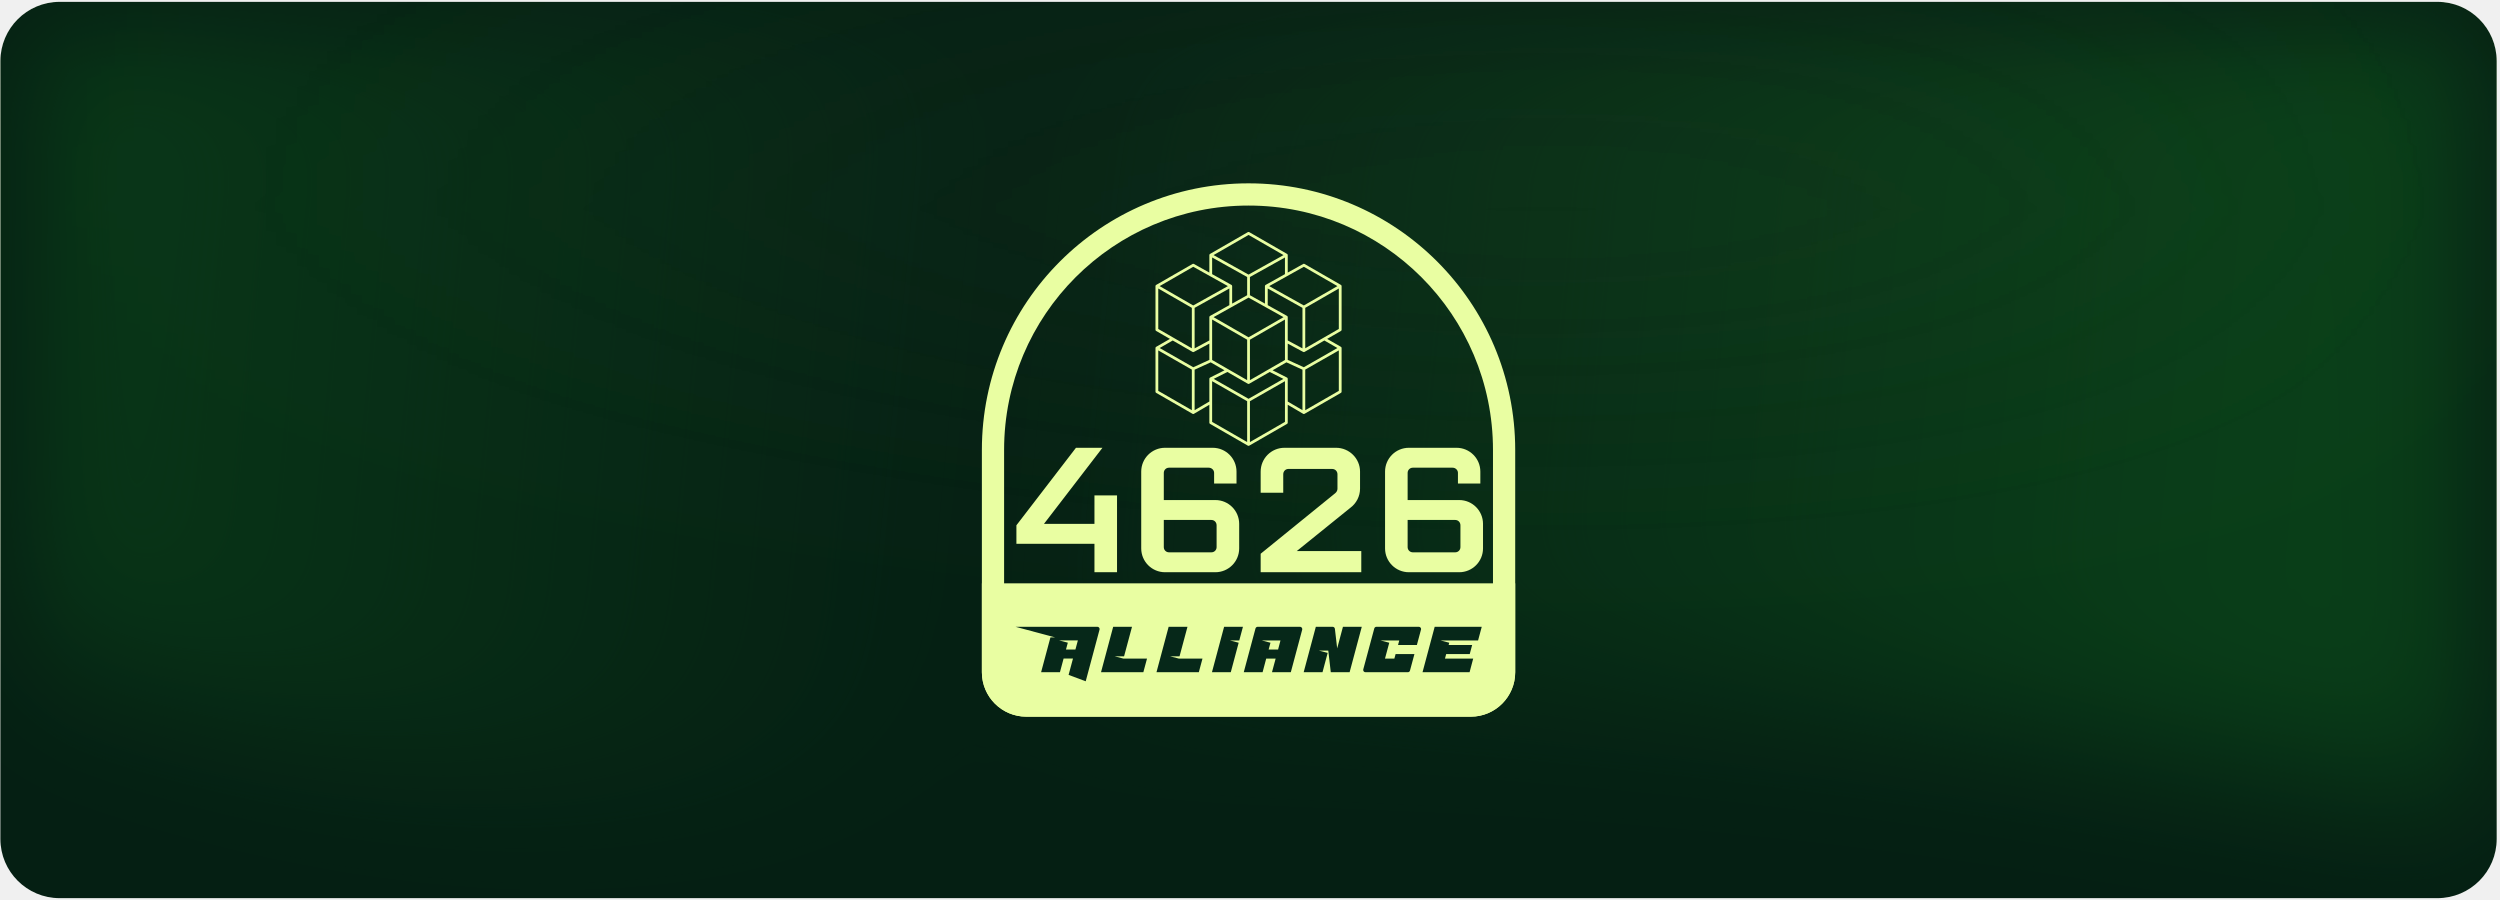
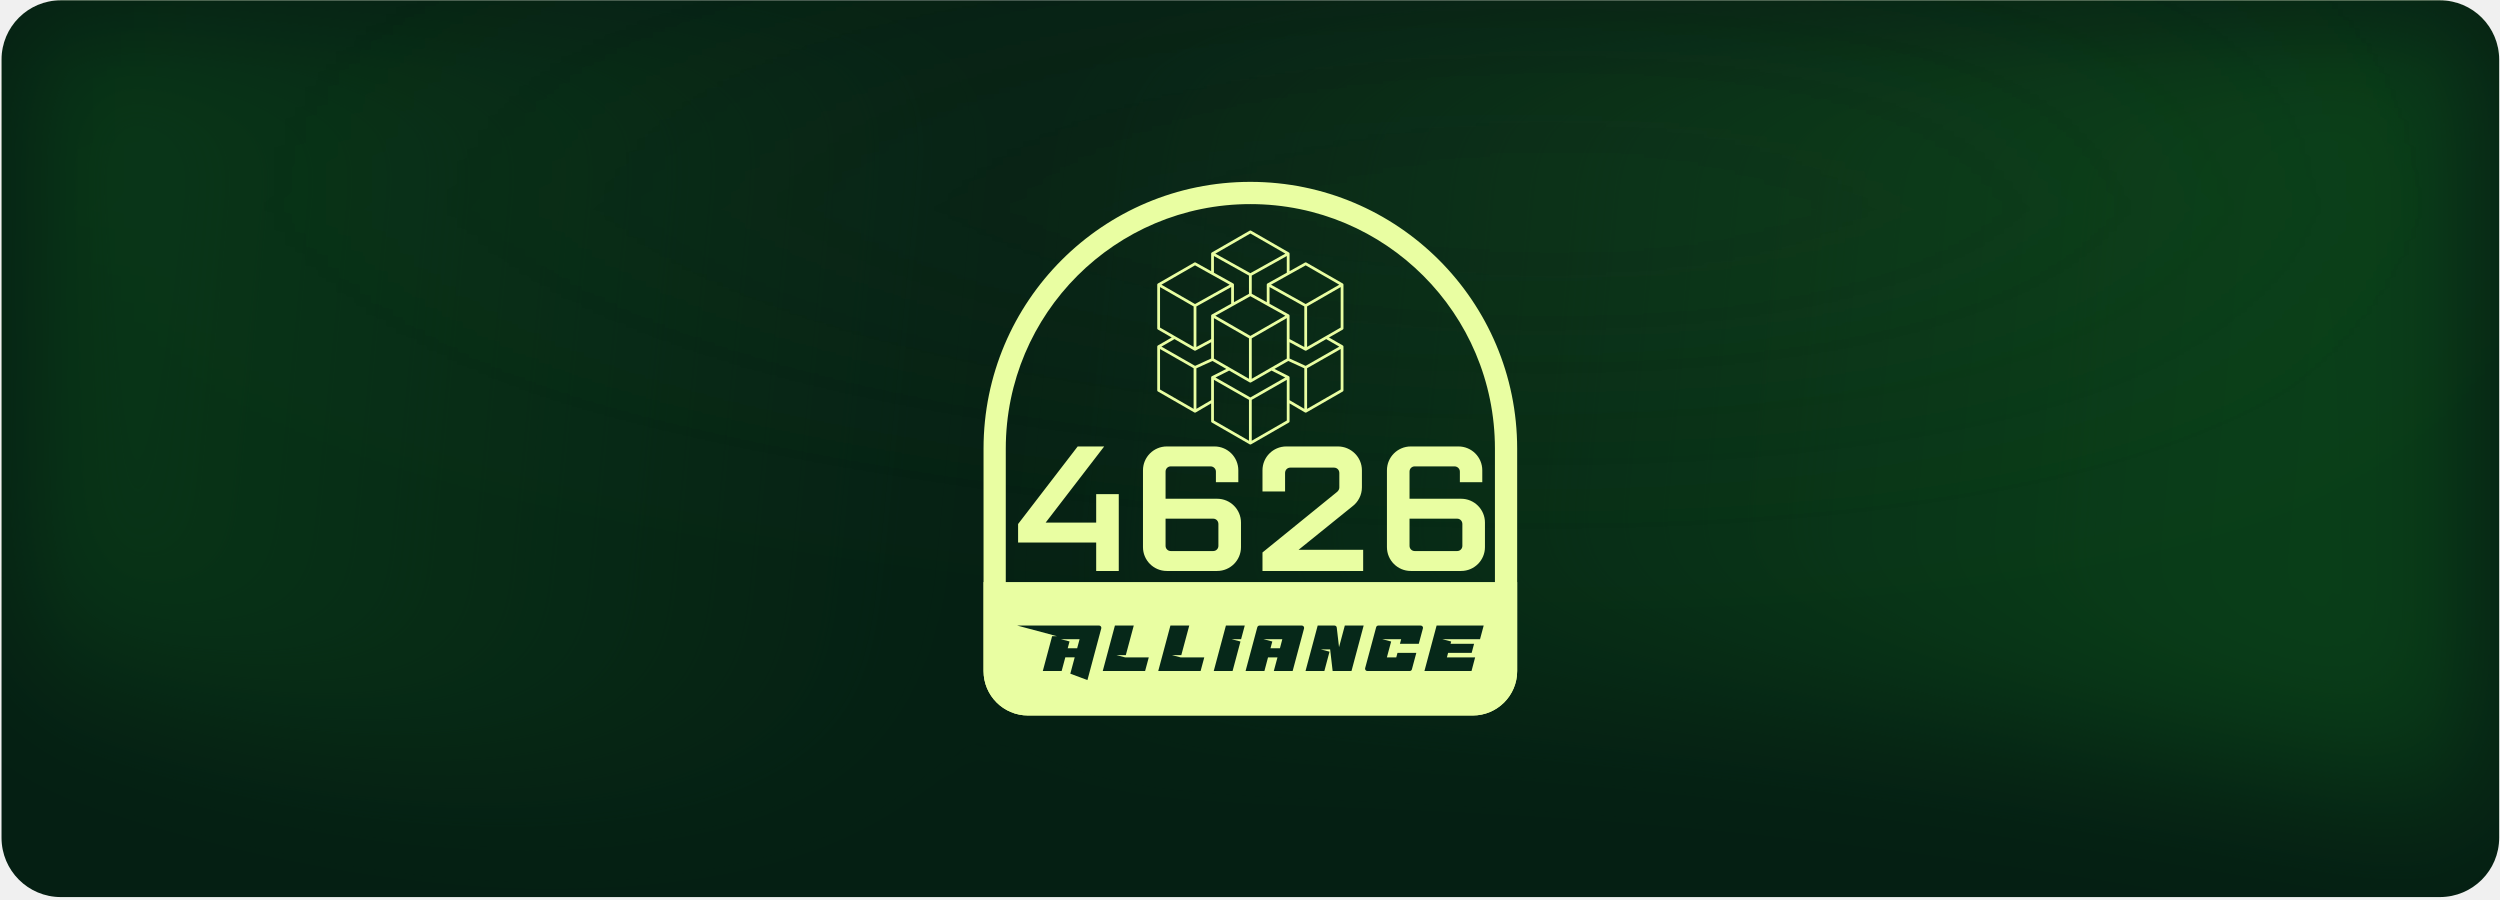
- <svg xmlns="http://www.w3.org/2000/svg" width="675" height="243" viewBox="0 0 675 243" fill="none">
+ <svg xmlns="http://www.w3.org/2000/svg" width="1065" height="383" viewBox="0 0 1065 383" fill="none">
  <g clip-path="url(#clip0_13332_2701)">
-     <rect x="0.106" y="0.501" width="674" height="242" rx="16" fill="#051F13" />
+     <rect x="0.651" y="0.121" width="1064" height="382.03" rx="25.258" fill="#051F13" />
    <g style="mix-blend-mode:overlay" filter="url(#filter0_f_13332_2701)">
-       <path d="M-374.52 -315.445C-323.069 -453.939 41.821 -446.276 440.486 -298.33C839.151 -150.385 1120.62 81.819 1069.17 220.313C1017.72 358.806 587.652 127.446 254.167 203.199C-79.319 278.951 -425.971 -176.952 -374.52 -315.445Z" fill="url(#paint0_linear_13332_2701)" />
+       <path d="M-590.747 -498.658C-509.525 -717.289 66.503 -705.192 695.851 -471.639C1325.2 -238.088 1769.54 128.477 1688.32 347.108C1607.1 565.739 928.172 200.505 401.72 320.092C-124.733 439.676 -671.969 -280.027 -590.747 -498.658Z" fill="url(#paint0_linear_13332_2701)" />
    </g>
    <g style="mix-blend-mode:hard-light" opacity="0.12" filter="url(#filter1_f_13332_2701)">
-       <path d="M783.739 -368.725C783.739 -593.932 542.808 -776.499 245.606 -776.499C-51.596 -776.499 -292.527 -593.932 -292.527 -368.725C-292.527 -143.519 -325.984 -33.04 245.606 39.046C817.195 111.133 783.739 -143.519 783.739 -368.725Z" fill="url(#paint1_radial_13332_2701)" />
+       <path d="M1237.27 -582.753C1237.27 -938.272 856.929 -1226.48 387.755 -1226.48C-81.419 -1226.48 -461.76 -938.272 -461.76 -582.753C-461.76 -227.235 -514.577 -52.828 387.755 60.969C1290.09 174.767 1237.27 -227.235 1237.27 -582.753Z" fill="url(#paint1_radial_13332_2701)" />
    </g>
-     <path fill-rule="evenodd" clip-rule="evenodd" d="M337.106 55.502C300.655 55.502 271.106 85.051 271.106 121.501V181.501C271.106 184.815 273.792 187.501 277.106 187.501H397.106C400.419 187.501 403.106 184.815 403.106 181.501V121.501C403.106 85.051 373.557 55.502 337.106 55.502ZM265.106 121.501C265.106 81.737 297.341 49.502 337.106 49.502C376.87 49.502 409.106 81.737 409.106 121.501V181.501C409.106 188.129 403.733 193.501 397.106 193.501H277.106C270.478 193.501 265.106 188.128 265.106 181.501V121.501Z" fill="#E9FEA2" />
-     <path d="M265.106 157.501H409.106V181.501C409.106 188.129 403.734 193.501 397.106 193.501H277.106C270.479 193.501 265.106 188.129 265.106 181.501V157.501Z" fill="#E9FEA2" />
-     <path d="M361.856 77.251L352.04 82.903M361.856 77.251L352.04 71.6L347.313 74.237M361.856 77.251V89.037L357.576 91.501M352.04 82.903L341.909 77.251M352.04 82.903V94.689M347.313 74.237V68.878M347.313 74.237L341.909 77.251M357.576 91.501C357.576 91.501 360.184 93.003 361.856 93.966M357.576 91.501L352.04 94.689M337.106 120.001L326.899 114.125V108.629M337.106 120.001L347.313 114.125V108.629M337.106 120.001V108.109M326.899 108.629L322.172 111.403M326.899 108.629V102.276M347.313 108.629L352.04 111.403M347.313 108.629V102.276M337.106 108.109L347.313 102.276M337.106 108.109L326.899 102.276M312.356 77.251L322.172 82.903M312.356 77.251L322.172 71.6L326.899 74.237M312.356 77.251V89.037L316.636 91.501M322.172 82.903L332.303 77.251M322.172 82.903V94.689M326.899 74.237V68.878M326.899 74.237L332.303 77.251M316.636 91.501L312.356 93.966M316.636 91.501L322.172 94.689M337.106 91.501L326.899 85.625M337.106 91.501L347.313 85.625M337.106 91.501V103.287M326.899 85.625L332.303 82.61M326.899 85.625V92.144M347.313 85.625L341.909 82.61M347.313 85.625V92.144M337.106 103.287L342.809 100.003M337.106 103.287L331.403 100.003M322.172 111.403L312.356 105.751V93.966M322.172 111.403V99.575M312.356 93.966L322.172 99.575M322.172 99.575L326.899 97.411M332.303 77.251V82.61M322.172 94.689L326.899 92.144M332.303 82.61L337.106 79.931M326.899 92.144V97.411M341.909 82.61V77.251M341.909 82.61L337.106 79.931M347.313 92.144V97.411M347.313 92.144L352.04 94.689M352.04 111.403L361.856 105.751C361.856 105.751 361.856 98.568 361.856 93.966M352.04 111.403V99.575M361.856 93.966C358.023 96.156 352.04 99.575 352.04 99.575M352.04 99.575L347.313 97.411M347.313 68.878L337.106 63.002L326.899 68.878M347.313 68.878L337.106 74.572M326.899 68.878L337.106 74.572M337.106 74.572V79.931M347.313 102.276L342.809 100.003M326.899 102.276L331.403 100.003M342.809 100.003L347.313 97.411M331.403 100.003L326.899 97.411" stroke="#E9FEA2" stroke-width="0.75" stroke-linecap="round" stroke-linejoin="round" />
-     <path d="M301.598 133.766H295.502V141.446H281.87L297.662 120.902H290.51L274.43 141.83V146.822H295.502V154.502H301.598V133.766ZM328.146 135.014H314.226V127.67C314.226 126.902 314.85 126.278 315.618 126.278H326.37C327.138 126.278 327.81 126.902 327.81 127.67V130.55H333.858V127.334C333.858 123.782 330.978 120.902 327.426 120.902H314.562C311.01 120.902 308.13 123.782 308.13 127.334V148.07C308.13 151.622 311.01 154.502 314.562 154.502H328.146C331.698 154.502 334.578 151.622 334.578 148.07V141.446C334.578 137.894 331.698 135.014 328.146 135.014ZM328.482 147.734C328.482 148.502 327.858 149.126 327.09 149.126H315.618C314.85 149.126 314.226 148.502 314.226 147.734V140.39H327.09C327.858 140.39 328.482 141.014 328.482 141.83V147.734ZM364.571 137.126C366.203 135.926 367.211 134.006 367.211 131.942V127.334C367.211 123.782 364.283 120.902 360.731 120.902H346.811C343.259 120.902 340.379 123.782 340.379 127.334V133.046H346.475V128.054C346.475 127.238 347.099 126.614 347.867 126.614H359.675C360.491 126.614 361.115 127.238 361.115 128.054V131.99C361.115 132.422 360.875 132.854 360.539 133.142L340.379 149.51V154.502H367.547V148.79H350.123L364.571 137.126ZM393.981 135.014H380.061V127.67C380.061 126.902 380.685 126.278 381.453 126.278H392.205C392.973 126.278 393.645 126.902 393.645 127.67V130.55H399.693V127.334C399.693 123.782 396.813 120.902 393.261 120.902H380.397C376.845 120.902 373.965 123.782 373.965 127.334V148.07C373.965 151.622 376.845 154.502 380.397 154.502H393.981C397.533 154.502 400.413 151.622 400.413 148.07V141.446C400.413 137.894 397.533 135.014 393.981 135.014ZM394.317 147.734C394.317 148.502 393.693 149.126 392.925 149.126H381.453C380.685 149.126 380.061 148.502 380.061 147.734V140.39H392.925C393.693 140.39 394.317 141.014 394.317 141.83V147.734Z" fill="#E9FEA2" />
-     <path d="M274.181 169.231L284.891 172.096H283.616L281.096 181.501H286.181L287.171 177.811H289.706L288.521 182.221L293.141 183.946L296.876 169.996C296.891 169.936 296.891 169.891 296.891 169.831C296.891 169.516 296.621 169.231 296.291 169.231H274.181ZM290.366 175.366H287.816L288.311 173.521L285.941 172.906H291.026L290.366 175.366ZM305.643 169.231H300.558L297.273 181.501H308.703L309.693 177.826H303.333L300.963 177.211H303.498L305.643 169.231ZM320.619 169.231H315.534L312.249 181.501H323.679L324.669 177.826H318.309L315.939 177.211H318.474L320.619 169.231ZM332.31 181.501L334.44 173.536L332.07 172.921H334.605L335.595 169.231H330.51L327.225 181.501H332.31ZM341.874 177.826H344.424L343.434 181.501H348.519L351.594 170.011C351.609 169.951 351.609 169.906 351.609 169.846C351.609 169.516 351.339 169.231 350.994 169.231H339.579C339.294 169.231 339.054 169.426 338.979 169.696L335.814 181.501H340.899L341.874 177.826ZM345.729 172.921L345.084 175.366H342.534L343.029 173.536L340.659 172.921H345.729ZM367.681 169.231H362.596L361.036 175.066L360.421 169.786C360.391 169.471 360.121 169.231 359.806 169.231H355.276L351.991 181.501H357.076L358.471 176.281L356.101 175.666H358.636L359.311 181.501H364.396L367.681 169.231ZM381.896 176.596H376.811L376.481 177.826H373.946L375.101 173.536L372.716 172.921H377.801L377.471 174.151H382.556L383.666 170.011C383.681 169.951 383.696 169.906 383.696 169.846C383.696 169.516 383.426 169.231 383.066 169.231H371.636C371.366 169.231 371.111 169.426 371.051 169.696L368.081 180.736C368.066 180.796 368.066 180.841 368.066 180.901C368.066 181.216 368.336 181.501 368.681 181.501H380.111C380.381 181.501 380.636 181.321 380.696 181.051L381.896 176.596ZM397.761 177.826H390.141L390.471 176.596H396.831L397.476 174.151H391.131L391.296 173.536L388.926 172.921H399.081L400.071 169.231H387.366L384.081 181.501H396.786L397.761 177.826Z" fill="#062819" />
+     <path fill-rule="evenodd" clip-rule="evenodd" d="M532.651 86.946C475.108 86.946 428.461 133.593 428.461 191.136V285.854C428.461 291.085 432.702 295.326 437.933 295.326H627.369C632.599 295.326 636.841 291.085 636.841 285.854V191.136C636.841 133.593 590.193 86.946 532.651 86.946ZM418.989 191.136C418.989 128.362 469.877 77.474 532.651 77.474C595.424 77.474 646.312 128.362 646.312 191.136V285.854C646.312 296.316 637.831 304.798 627.369 304.798H437.933C427.47 304.798 418.989 296.316 418.989 285.854V191.136Z" fill="#E9FEA2" />
+     <path d="M418.989 247.967H646.312V285.854C646.312 296.317 637.832 304.798 627.369 304.798H437.933C427.47 304.798 418.989 296.317 418.989 285.854V247.967Z" fill="#E9FEA2" />
+     <path d="M571.722 121.281L556.226 130.203M571.722 121.281L556.226 112.359L548.763 116.523M571.722 121.281V139.887L564.965 143.777M556.226 130.203L540.233 121.281M556.226 130.203V148.808M548.763 116.523V108.063M548.763 116.523L540.233 121.281M564.965 143.777C564.965 143.777 569.083 146.148 571.722 147.667M564.965 143.777L556.226 148.808M532.651 188.768L516.538 179.491V170.815M532.651 188.768L548.763 179.491V170.815M532.651 188.768V169.993M516.538 170.815L509.075 175.194M516.538 170.815V160.786M548.763 170.815L556.226 175.194M548.763 170.815V160.786M532.651 169.993L548.763 160.786M532.651 169.993L516.538 160.786M493.579 121.281L509.075 130.203M493.579 121.281L509.075 112.359L516.538 116.523M493.579 121.281V139.887L500.336 143.777M509.075 130.203L525.068 121.281M509.075 130.203V148.808M516.538 116.523V108.063M516.538 116.523L525.068 121.281M500.336 143.777L493.579 147.667M500.336 143.777L509.075 148.808M532.651 143.777L516.538 134.5M532.651 143.777L548.763 134.5M532.651 143.777V162.382M516.538 134.5L525.068 129.741M516.538 134.5V144.792M548.763 134.5L540.233 129.741M548.763 134.5V144.792M532.651 162.382L541.654 157.198M532.651 162.382L523.647 157.198M509.075 175.194L493.579 166.272V147.667M509.075 175.194V156.522M493.579 147.667L509.075 156.522M509.075 156.522L516.538 153.105M525.068 121.281V129.741M509.075 148.808L516.538 144.792M525.068 129.741L532.651 125.511M516.538 144.792V153.105M540.233 129.741V121.281M540.233 129.741L532.651 125.511M548.763 144.792V153.105M548.763 144.792L556.226 148.808M556.226 175.194L571.722 166.272C571.722 166.272 571.722 154.933 571.722 147.667M556.226 175.194V156.522M571.722 147.667C565.671 151.125 556.226 156.522 556.226 156.522M556.226 156.522L548.763 153.105M548.763 108.063L532.651 98.786L516.538 108.063M548.763 108.063L532.651 117.051M516.538 108.063L532.651 117.051M532.651 117.051V125.511M548.763 160.786L541.654 157.198M516.538 160.786L523.647 157.198M541.654 157.198L548.763 153.105M523.647 157.198L516.538 153.105" stroke="#E9FEA2" stroke-width="1.184" stroke-linecap="round" stroke-linejoin="round" />
+     <path d="M476.596 210.497H466.973V222.621H445.453L470.383 190.189H459.093L433.708 223.227V231.108H466.973V243.232H476.596V210.497ZM518.506 212.467H496.532V200.874C496.532 199.661 497.517 198.676 498.729 198.676H515.703C516.915 198.676 517.976 199.661 517.976 200.874V205.42H527.523V200.343C527.523 194.736 522.977 190.189 517.37 190.189H497.062C491.455 190.189 486.908 194.736 486.908 200.343V233.078C486.908 238.685 491.455 243.232 497.062 243.232H518.506C524.114 243.232 528.66 238.685 528.66 233.078V222.621C528.66 217.014 524.114 212.467 518.506 212.467ZM519.037 232.547C519.037 233.76 518.052 234.745 516.839 234.745H498.729C497.517 234.745 496.532 233.76 496.532 232.547V220.954H516.839C518.052 220.954 519.037 221.939 519.037 223.227V232.547ZM576.008 215.801C578.584 213.907 580.175 210.876 580.175 207.618V200.343C580.175 194.736 575.553 190.189 569.946 190.189H547.971C542.364 190.189 537.818 194.736 537.818 200.343V209.36H547.441V201.48C547.441 200.192 548.426 199.207 549.638 199.207H568.279C569.567 199.207 570.552 200.192 570.552 201.48V207.693C570.552 208.375 570.173 209.057 569.643 209.512L537.818 235.351V243.232H580.706V234.214H553.2L576.008 215.801ZM622.435 212.467H600.461V200.874C600.461 199.661 601.446 198.676 602.658 198.676H619.631C620.845 198.676 621.905 199.661 621.905 200.874V205.42H631.453V200.343C631.453 194.736 626.907 190.189 621.299 190.189H600.991C595.384 190.189 590.837 194.736 590.837 200.343V233.078C590.837 238.685 595.384 243.232 600.991 243.232H622.435C628.042 243.232 632.59 238.685 632.59 233.078V222.621C632.59 217.014 628.042 212.467 622.435 212.467ZM622.966 232.547C622.966 233.76 621.98 234.745 620.768 234.745H602.658C601.446 234.745 600.461 233.76 600.461 232.547V220.954H620.768C621.98 220.954 622.966 221.939 622.966 223.227V232.547Z" fill="#E9FEA2" />
+     <path d="M433.315 266.484L450.222 271.007H448.209L444.231 285.854H452.259L453.822 280.029H457.823L455.953 286.99L463.246 289.713L469.142 267.692C469.166 267.597 469.166 267.526 469.166 267.431C469.166 266.934 468.74 266.484 468.219 266.484H433.315ZM458.865 276.169H454.84L455.621 273.256L451.88 272.285H459.907L458.865 276.169ZM482.982 266.484H474.954L469.769 285.854H487.812L489.375 280.052H479.335L475.594 279.081H479.596L482.982 266.484ZM506.623 266.484H498.596L493.41 285.854H511.454L513.017 280.052H502.977L499.235 279.081H503.237L506.623 266.484ZM525.079 285.854L528.442 273.28L524.7 272.309H528.702L530.265 266.484H522.238L517.052 285.854H525.079ZM540.177 280.052H544.203L542.64 285.854H550.667L555.522 267.715C555.545 267.62 555.545 267.549 555.545 267.455C555.545 266.934 555.119 266.484 554.574 266.484H536.555C536.105 266.484 535.726 266.792 535.607 267.218L530.611 285.854H538.638L540.177 280.052ZM546.263 272.309L545.245 276.169H541.219L542.001 273.28L538.259 272.309H546.263ZM580.918 266.484H572.89L570.428 275.695L569.457 267.36C569.41 266.863 568.983 266.484 568.486 266.484H561.335L556.149 285.854H564.176L566.379 277.613L562.637 276.642H566.639L567.705 285.854H575.732L580.918 266.484ZM603.358 278.111H595.33L594.809 280.052H590.808L592.631 273.28L588.866 272.309H596.893L596.372 274.251H604.4L606.152 267.715C606.176 267.62 606.199 267.549 606.199 267.455C606.199 266.934 605.773 266.484 605.205 266.484H587.161C586.735 266.484 586.332 266.792 586.237 267.218L581.549 284.646C581.525 284.741 581.525 284.812 581.525 284.907C581.525 285.404 581.951 285.854 582.496 285.854H600.54C600.966 285.854 601.369 285.57 601.463 285.143L603.358 278.111ZM628.404 280.052H616.374L616.895 278.111H626.935L627.954 274.251H617.937L618.198 273.28L614.456 272.309H630.487L632.05 266.484H611.994L606.808 285.854H626.864L628.404 280.052Z" fill="#062819" />
  </g>
  <defs>
-     <filter id="filter0_f_13332_2701" x="-419.624" y="-454.503" width="1534.87" height="759.979" filterUnits="userSpaceOnUse" color-interpolation-filters="sRGB">
+     <filter id="filter0_f_13332_2701" x="-661.95" y="-718.18" width="2422.99" height="1199.73" filterUnits="userSpaceOnUse" color-interpolation-filters="sRGB">
      <feFlood flood-opacity="0" result="BackgroundImageFix" />
      <feBlend mode="normal" in="SourceGraphic" in2="BackgroundImageFix" result="shape" />
-       <feGaussianBlur stdDeviation="20" result="effect1_foregroundBlur_13332_2701" />
+       <feGaussianBlur stdDeviation="31.573" result="effect1_foregroundBlur_13332_2701" />
    </filter>
-     <filter id="filter1_f_13332_2701" x="-412.894" y="-896.499" width="1317" height="1068" filterUnits="userSpaceOnUse" color-interpolation-filters="sRGB">
+     <filter id="filter1_f_13332_2701" x="-651.776" y="-1415.91" width="2079.06" height="1685.98" filterUnits="userSpaceOnUse" color-interpolation-filters="sRGB">
      <feFlood flood-opacity="0" result="BackgroundImageFix" />
      <feBlend mode="normal" in="SourceGraphic" in2="BackgroundImageFix" result="shape" />
-       <feGaussianBlur stdDeviation="60" result="effect1_foregroundBlur_13332_2701" />
+       <feGaussianBlur stdDeviation="94.718" result="effect1_foregroundBlur_13332_2701" />
    </filter>
-     <linearGradient id="paint0_linear_13332_2701" x1="607.638" y1="138.978" x2="-63.452" y2="73.237" gradientUnits="userSpaceOnUse">
+     <linearGradient id="paint0_linear_13332_2701" x1="959.722" y1="218.71" x2="-99.684" y2="114.93" gradientUnits="userSpaceOnUse">
      <stop stop-color="#E9FEA2" />
      <stop offset="0.505" stop-color="#E9FDA6" stop-opacity="0" />
      <stop offset="1" stop-color="#E9FEA2" />
    </linearGradient>
-     <radialGradient id="paint1_radial_13332_2701" cx="0" cy="0" r="1" gradientUnits="userSpaceOnUse" gradientTransform="translate(246.227 -291.261) rotate(-90.0732) scale(485.237 640.362)">
+     <radialGradient id="paint1_radial_13332_2701" cx="0" cy="0" r="1" gradientUnits="userSpaceOnUse" gradientTransform="translate(388.734 -460.466) rotate(-90.0732) scale(766.013 1010.9)">
      <stop stop-color="#93C8E7" />
      <stop offset="0.906" stop-color="#E9FDA6" />
    </radialGradient>
    <clipPath id="clip0_13332_2701">
-       <rect x="0.106" y="0.501" width="674" height="242" rx="16" fill="white" />
+       <rect x="0.651" y="0.121" width="1064" height="382.03" rx="25.258" fill="white" />
    </clipPath>
  </defs>
</svg>
